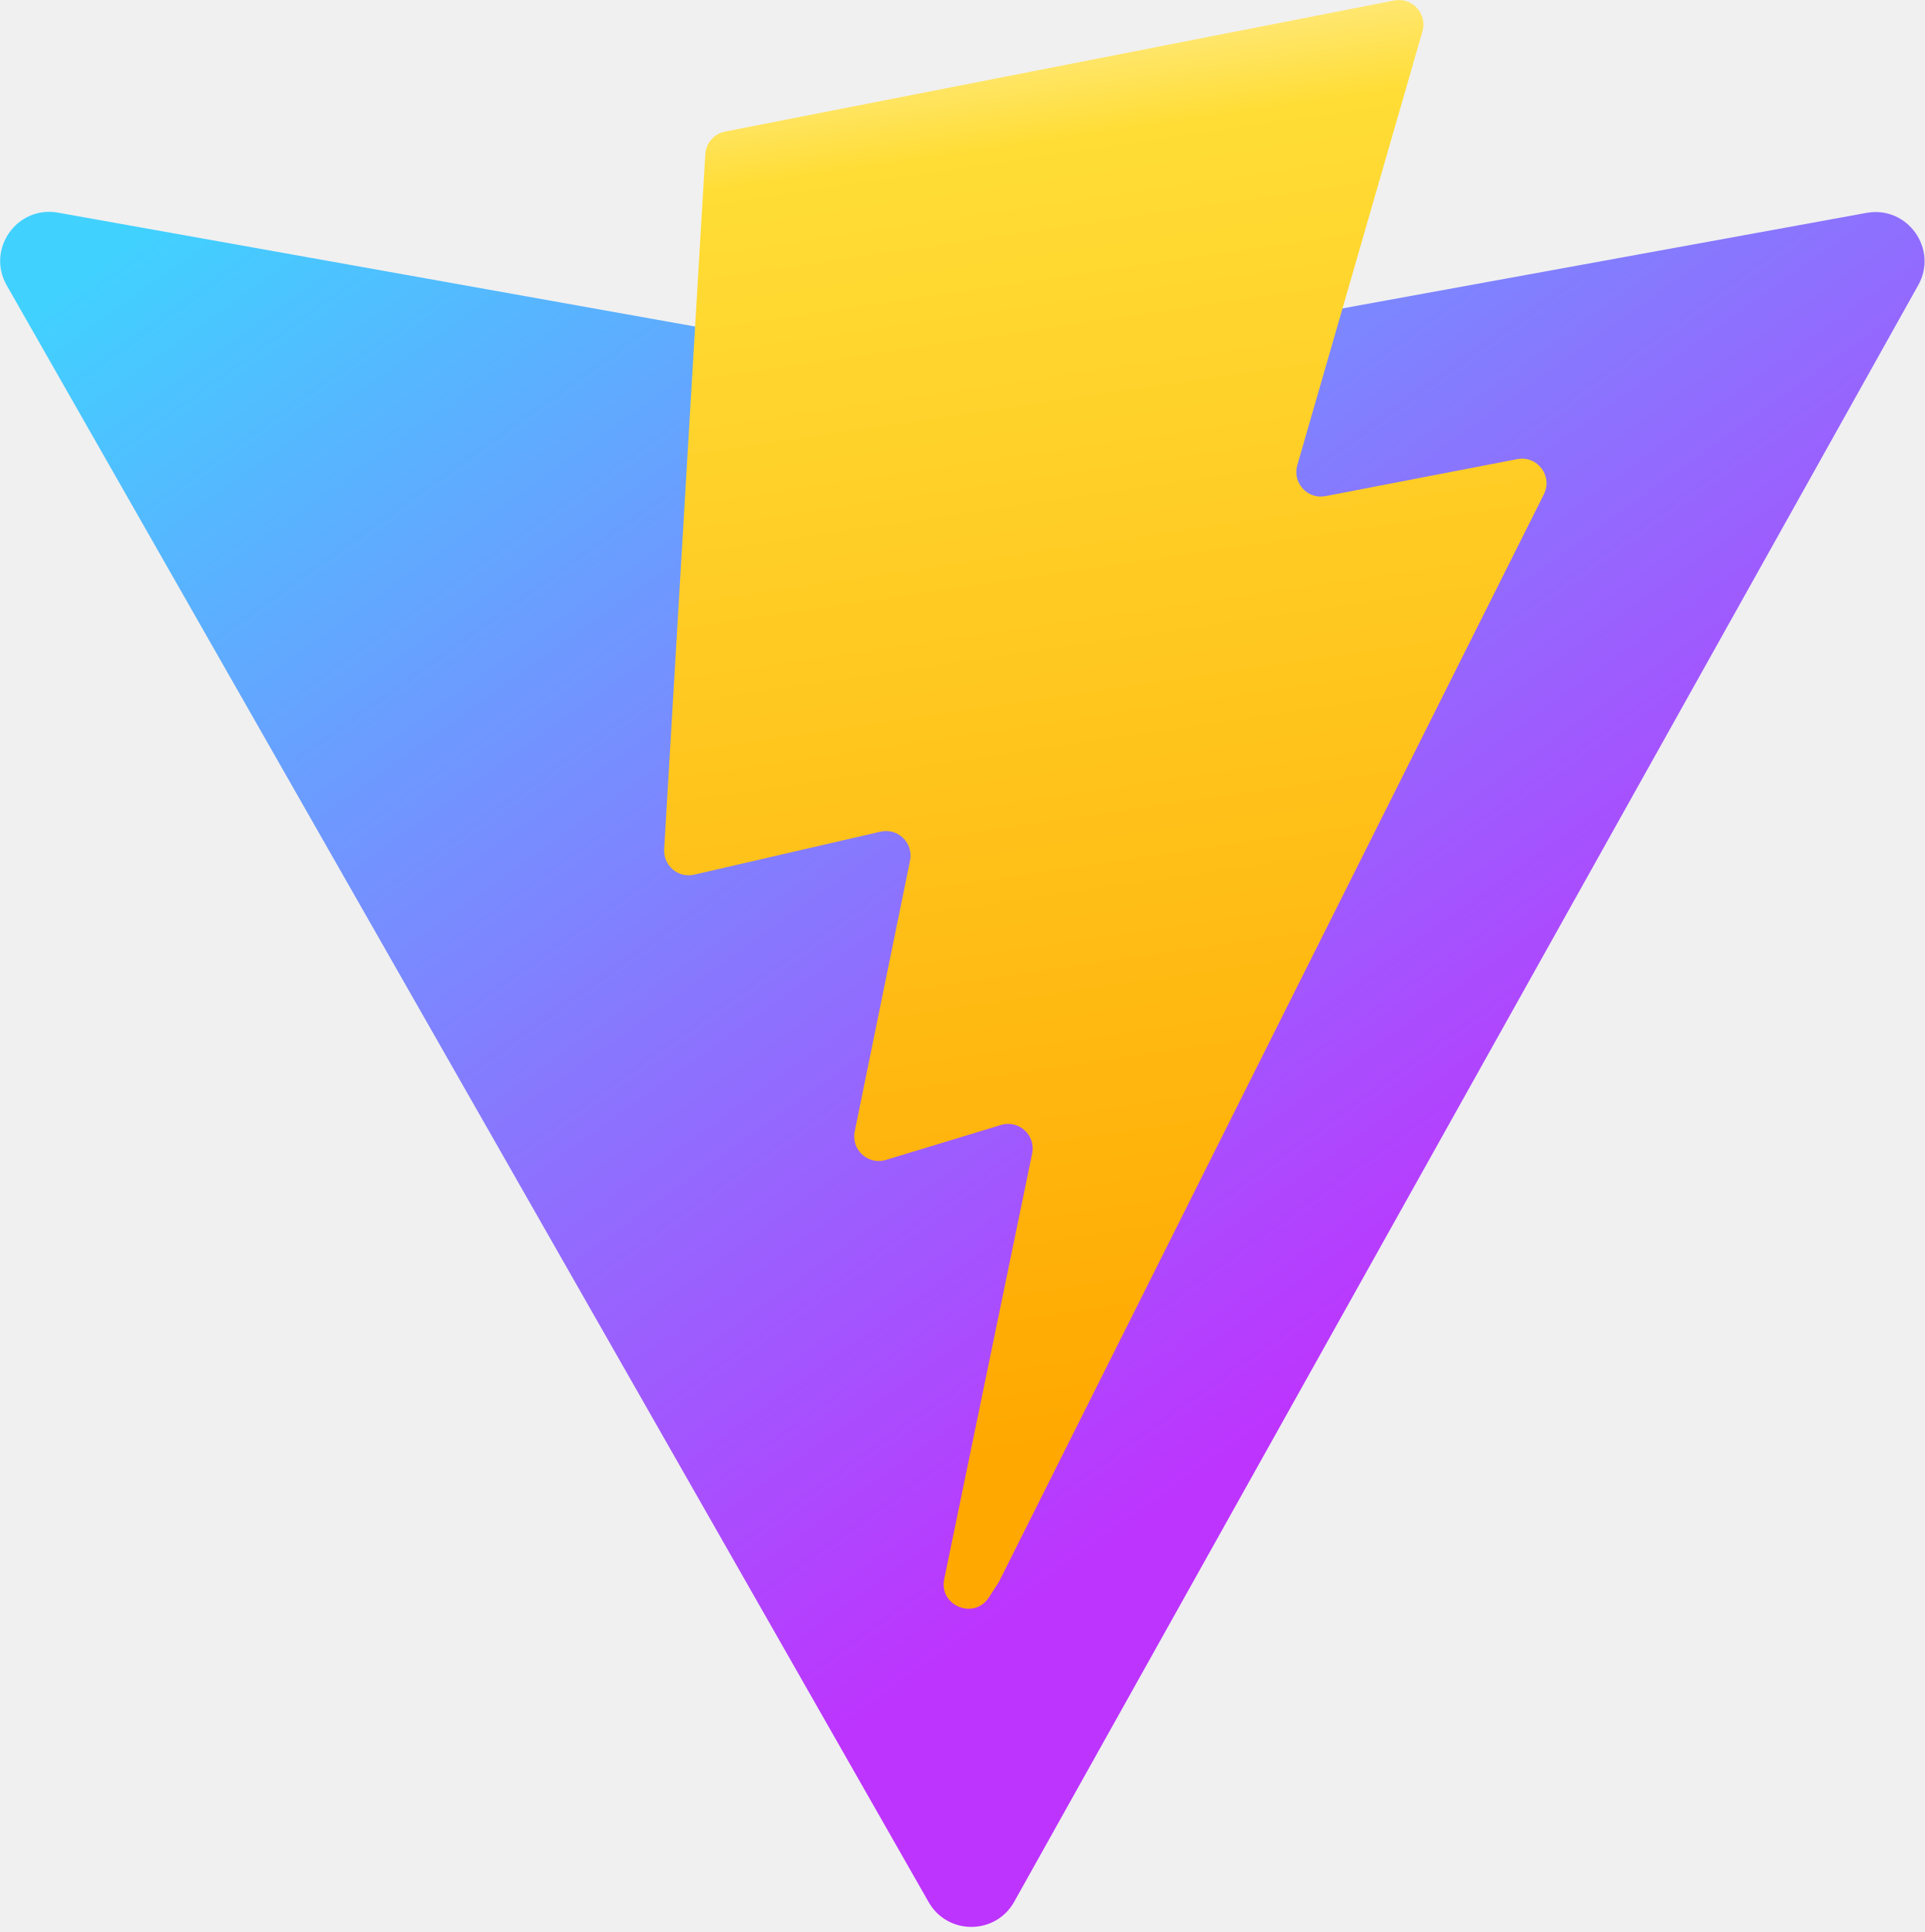
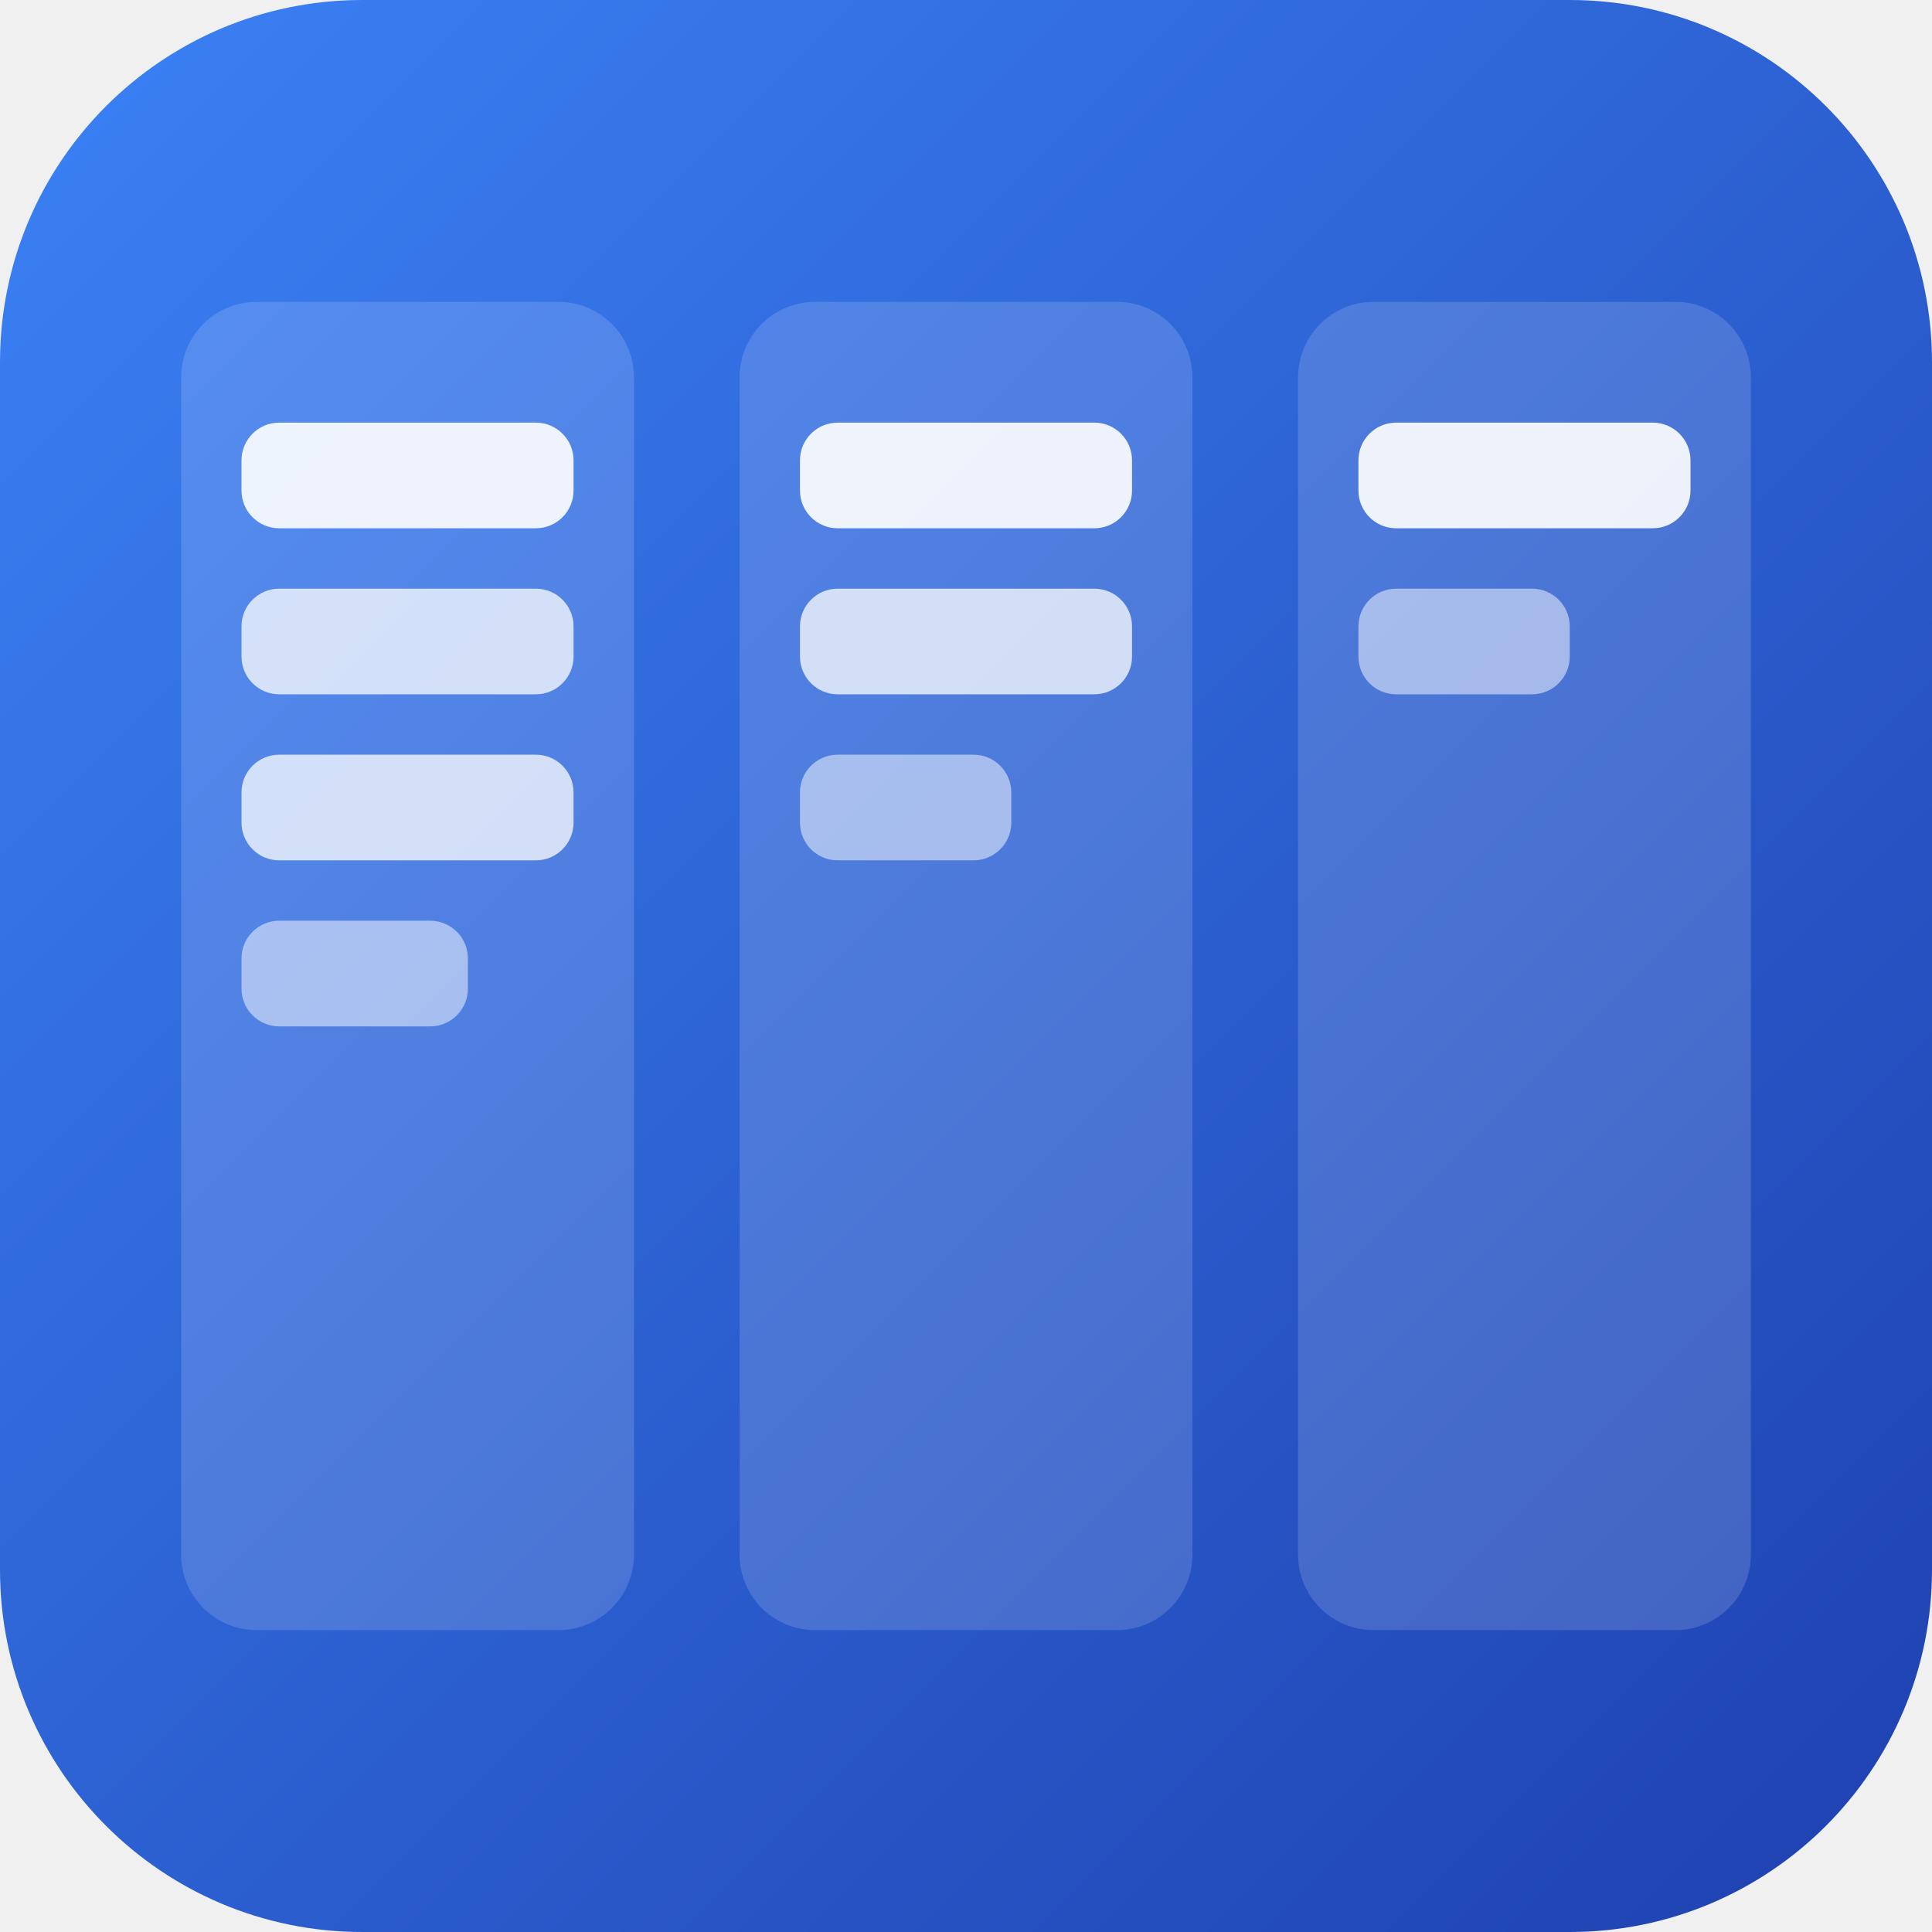
- <svg xmlns="http://www.w3.org/2000/svg" aria-hidden="true" role="img" class="iconify iconify--logos" width="31.88" height="32" preserveAspectRatio="xMidYMid meet" viewBox="0 0 256 257">
+ <svg xmlns="http://www.w3.org/2000/svg" viewBox="0 0 256 256" width="32" height="32">
  <defs>
-     <linearGradient id="IconifyId1813088fe1fbc01fb466" x1="-.828%" x2="57.636%" y1="7.652%" y2="78.411%">
-       <stop offset="0%" stop-color="#41D1FF" />
-       <stop offset="100%" stop-color="#BD34FE" />
-     </linearGradient>
-     <linearGradient id="IconifyId1813088fe1fbc01fb467" x1="43.376%" x2="50.316%" y1="2.242%" y2="89.03%">
-       <stop offset="0%" stop-color="#FFEA83" />
-       <stop offset="8.333%" stop-color="#FFDD35" />
-       <stop offset="100%" stop-color="#FFA800" />
+     <linearGradient id="bgGrad" x1="0" y1="0" x2="1" y2="1">
+       <stop offset="0%" stop-color="#3B82F6" />
+       <stop offset="100%" stop-color="#1E40AF" />
    </linearGradient>
  </defs>
-   <path fill="url(#IconifyId1813088fe1fbc01fb466)" d="M255.153 37.938L134.897 252.976c-2.483 4.44-8.862 4.466-11.382.048L.875 37.958c-2.746-4.814 1.371-10.646 6.827-9.67l120.385 21.517a6.537 6.537 0 0 0 2.322-.004l117.867-21.483c5.438-.991 9.574 4.796 6.877 9.62Z" />
-   <path fill="url(#IconifyId1813088fe1fbc01fb467)" d="M185.432.063L96.44 17.501a3.268 3.268 0 0 0-2.634 3.014l-5.474 92.456a3.268 3.268 0 0 0 3.997 3.378l24.777-5.718c2.318-.535 4.413 1.507 3.936 3.838l-7.361 36.047c-.495 2.426 1.782 4.5 4.151 3.78l15.304-4.649c2.372-.72 4.652 1.36 4.15 3.788l-11.698 56.621c-.732 3.542 3.979 5.473 5.943 2.437l1.313-2.028l72.516-144.72c1.215-2.423-.88-5.186-3.54-4.672l-25.505 4.922c-2.396.462-4.435-1.77-3.759-4.114l16.646-57.705c.677-2.35-1.37-4.583-3.769-4.113Z" />
+   <rect width="256" height="256" rx="48" fill="url(#bgGrad)" />
+   <rect x="24" y="40" width="60" height="176" rx="10" fill="white" fill-opacity="0.15" />
+   <rect x="98" y="40" width="60" height="176" rx="10" fill="white" fill-opacity="0.15" />
+   <rect x="172" y="40" width="60" height="176" rx="10" fill="white" fill-opacity="0.15" />
+   <rect x="32" y="56" width="44" height="14" rx="5" fill="white" fill-opacity="0.90" />
+   <rect x="32" y="78" width="44" height="14" rx="5" fill="white" fill-opacity="0.75" />
+   <rect x="32" y="100" width="44" height="14" rx="5" fill="white" fill-opacity="0.75" />
+   <rect x="32" y="122" width="30" height="14" rx="5" fill="white" fill-opacity="0.50" />
+   <rect x="106" y="56" width="44" height="14" rx="5" fill="white" fill-opacity="0.90" />
+   <rect x="106" y="78" width="44" height="14" rx="5" fill="white" fill-opacity="0.75" />
+   <rect x="106" y="100" width="28" height="14" rx="5" fill="white" fill-opacity="0.50" />
+   <rect x="180" y="56" width="44" height="14" rx="5" fill="white" fill-opacity="0.90" />
+   <rect x="180" y="78" width="28" height="14" rx="5" fill="white" fill-opacity="0.50" />
</svg>
